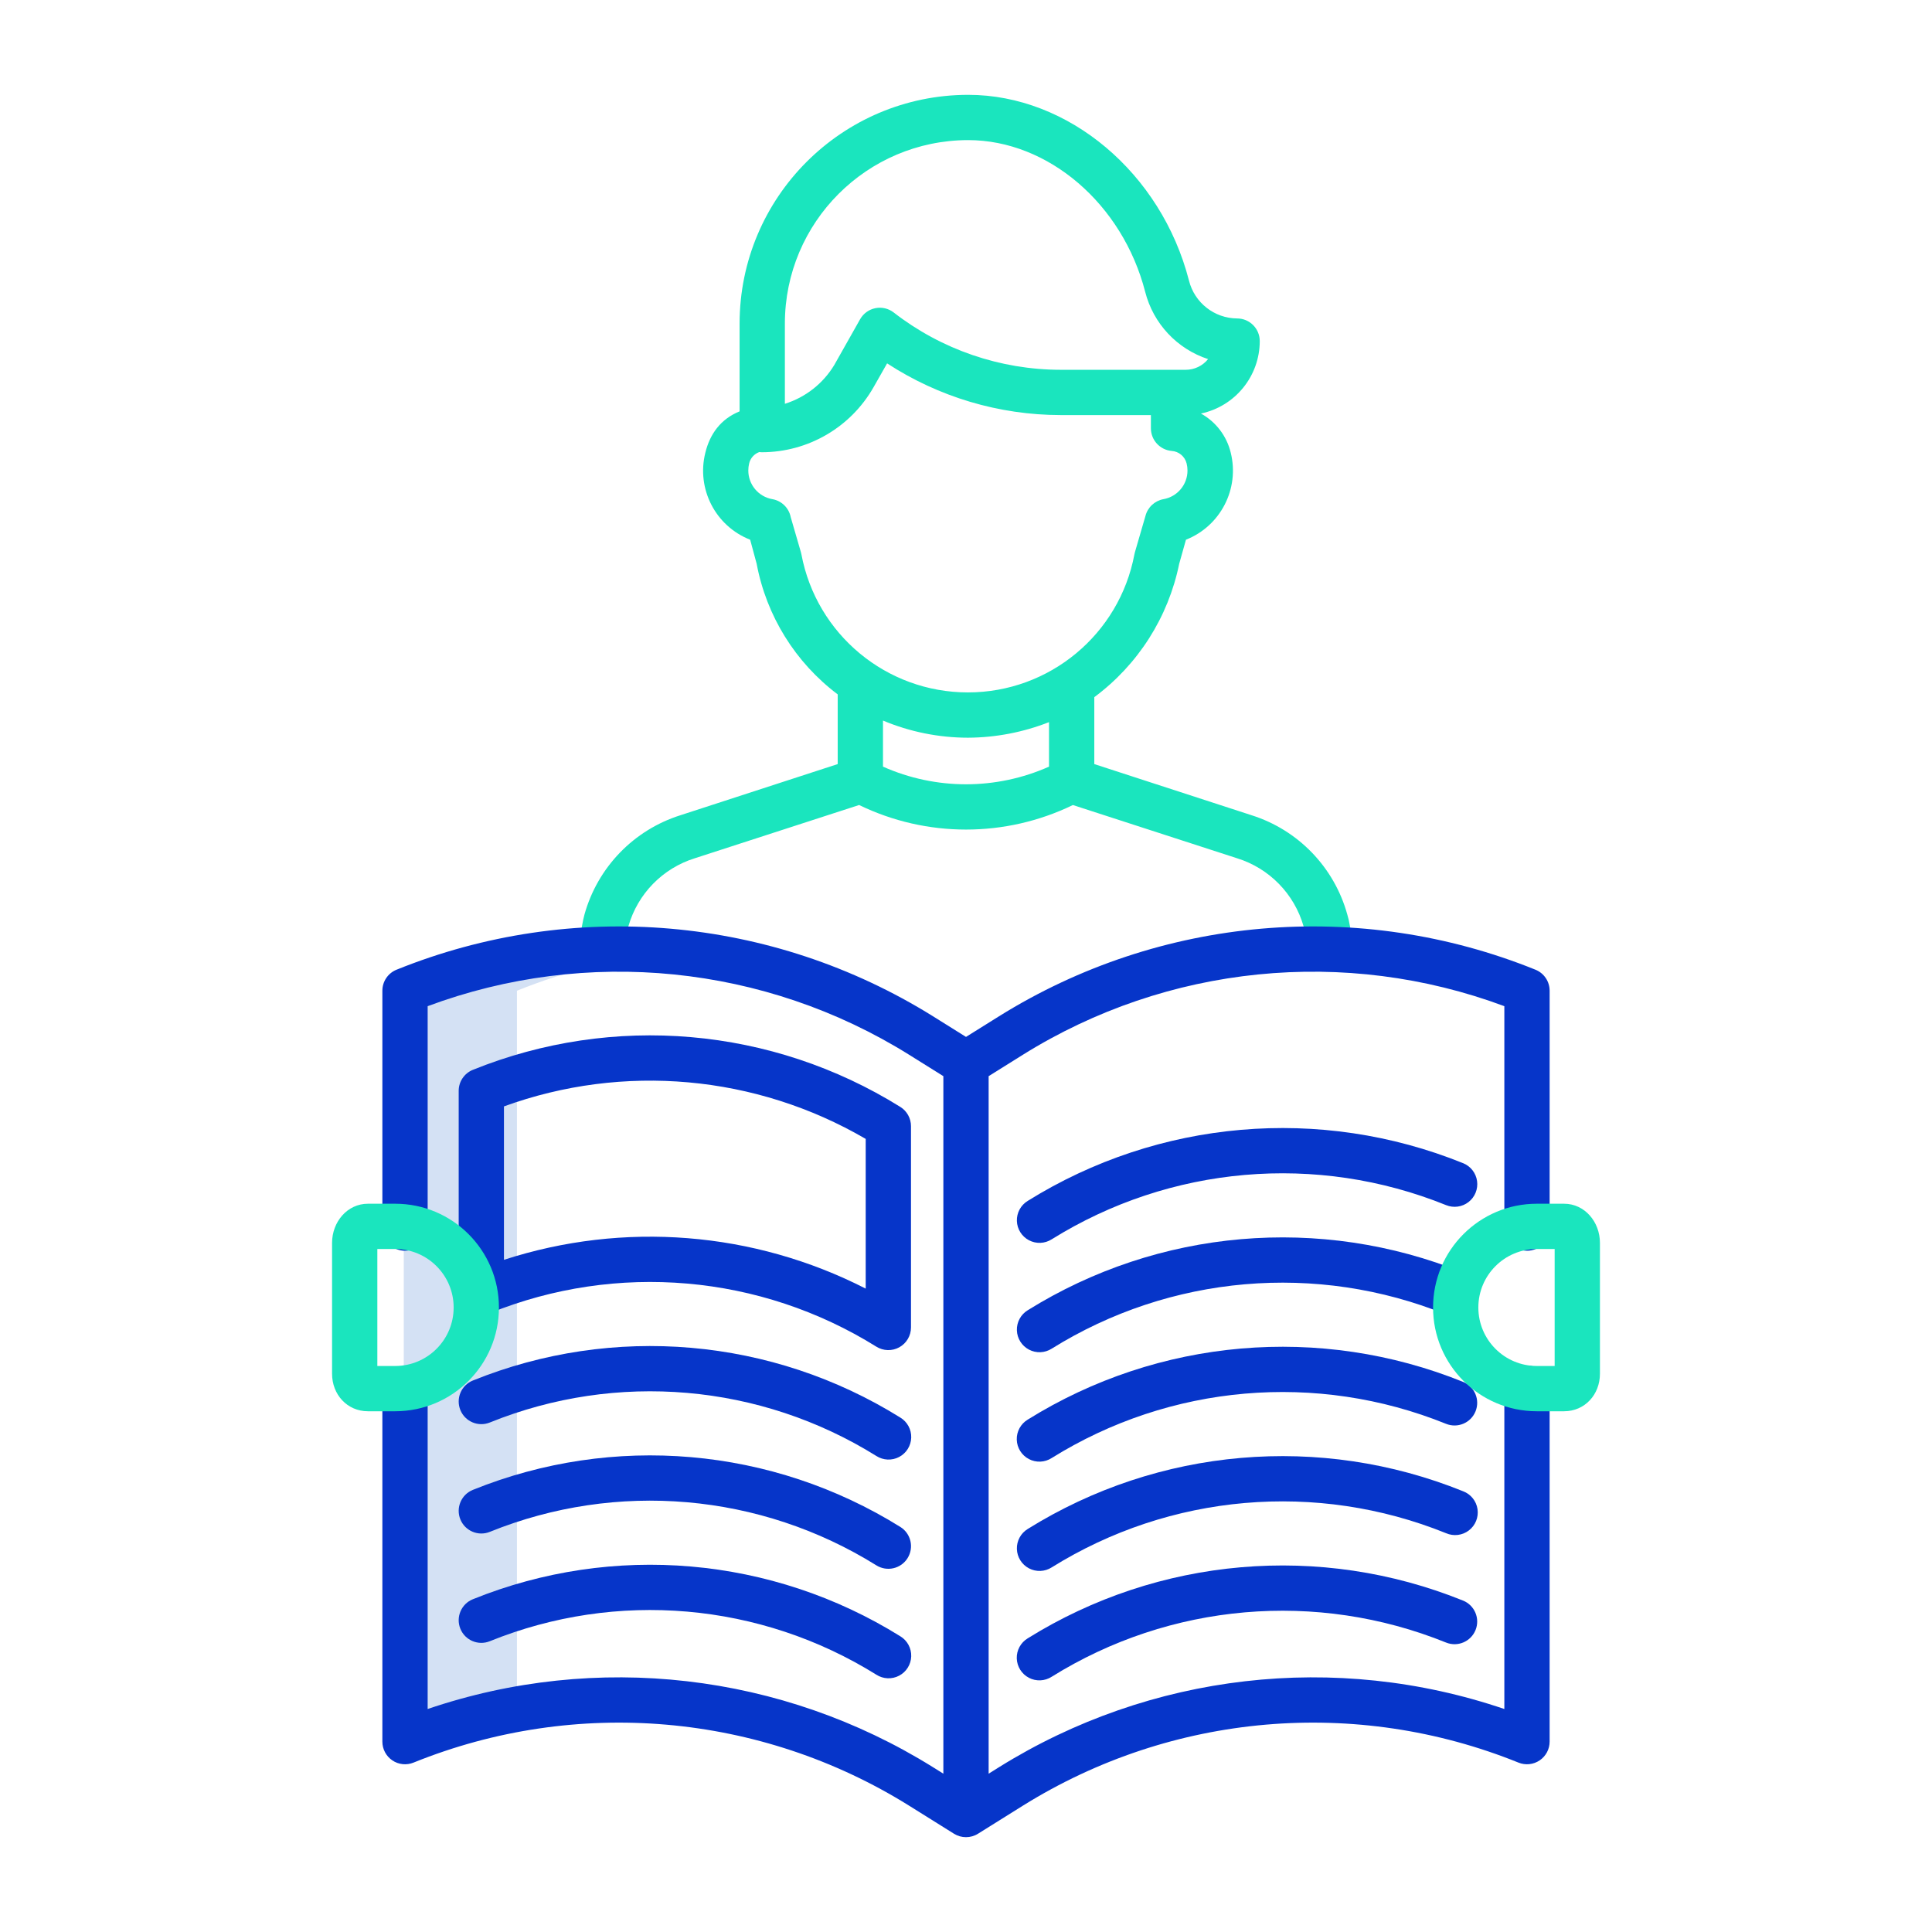
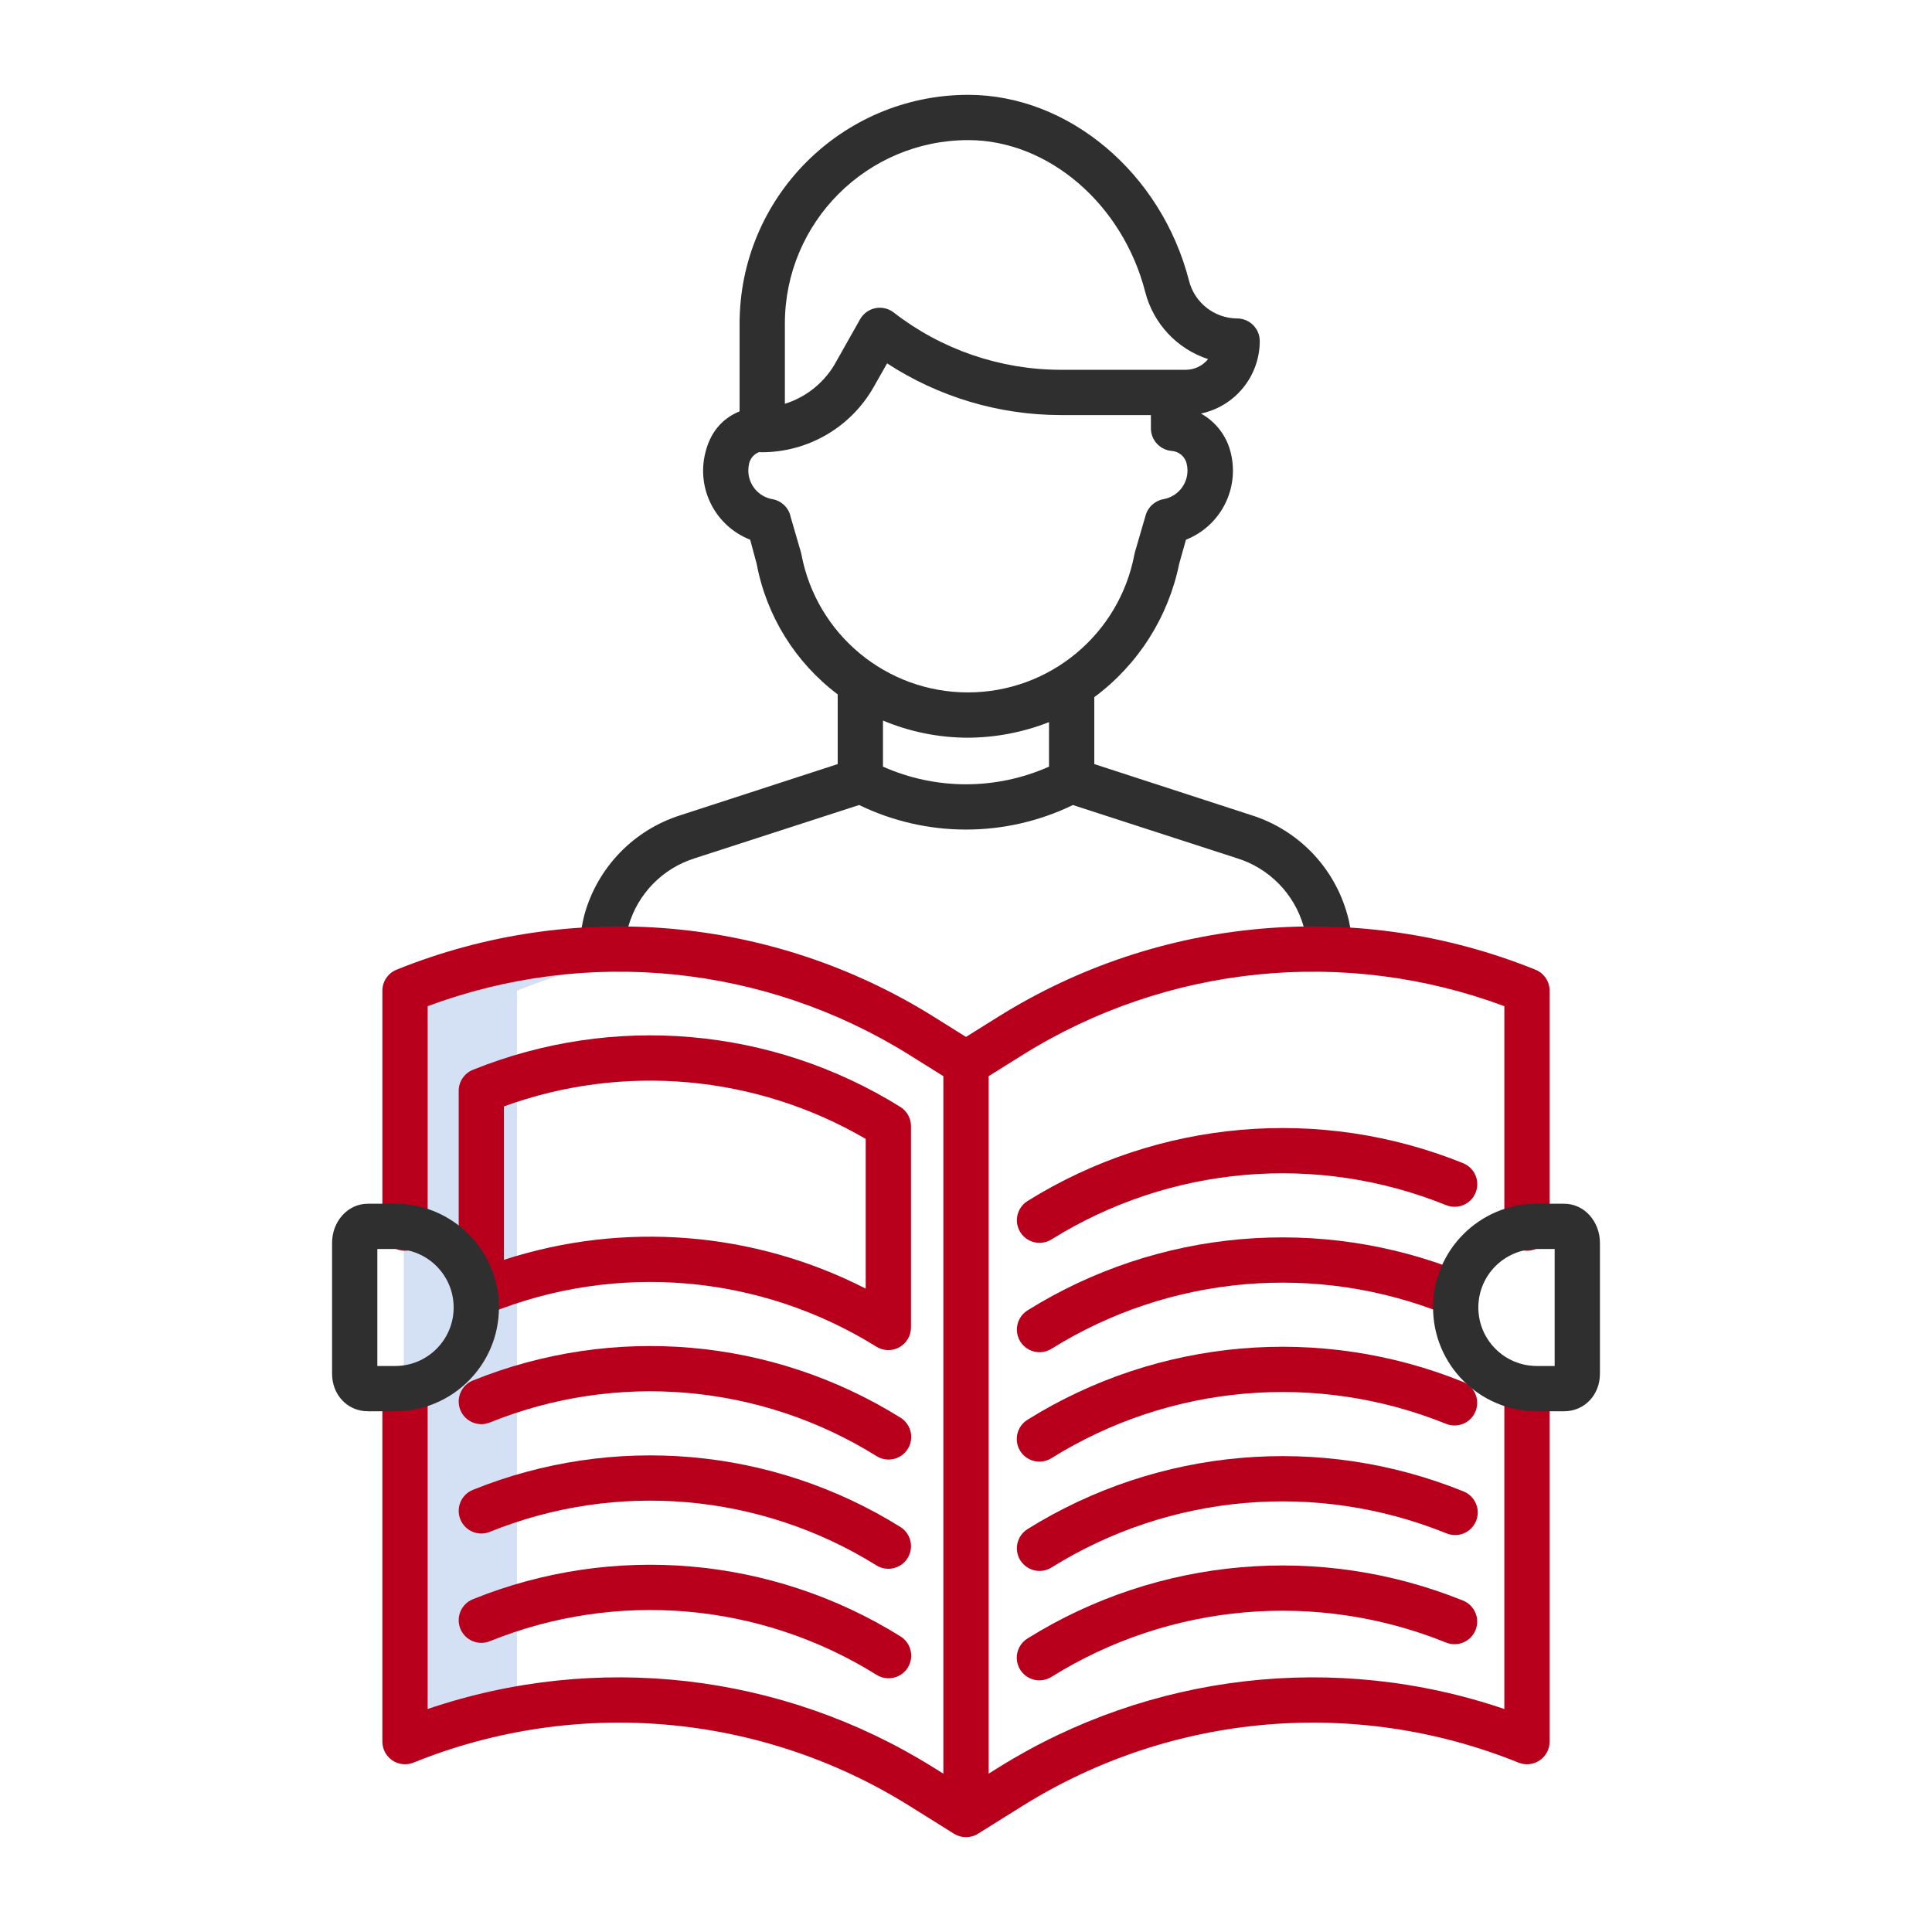
<svg xmlns="http://www.w3.org/2000/svg" id="Layer_1" height="512" viewBox="0 0 512 512" width="512" data-name="Layer 1">
  <path d="m137 262.55a152.341 152.341 0 0 1 41.987-10.341q-7.427-.737-14.907-.749c-1.46 0-3.085.02-4.545.07a152.041 152.041 0 0 0 -52.535 11.02v199a151.915 151.915 0 0 1 30-8.673z" fill="#d4e1f4" />
-   <path d="m357.038 242.323a38.3 38.3 0 0 0 -25.38-26.285l-41.658-13.548v-17.736a58.566 58.566 0 0 0 22.5-35.345l1.791-6.379a19.691 19.691 0 0 0 11.868-23.059 16.163 16.163 0 0 0 -7.9-10.378 19.645 19.645 0 0 0 15.589-19.2 6 6 0 0 0 -6-6 13.252 13.252 0 0 1 -12.76-10.048c-7.343-28.516-31.921-49.215-58.518-49.215a60.647 60.647 0 0 0 -60.57 60.621v23.262c-5 2.037-7.854 5.964-9.077 10.959a19.629 19.629 0 0 0 11.877 23.058l1.722 6.378a56.313 56.313 0 0 0 21.478 34.612v18.47l-41.658 13.548a38.39 38.39 0 0 0 -25.442 26.285c-.131.48-.223.893-.338 1.384a35.983 35.983 0 0 0 -.872 8.293h12a24.53 24.53 0 0 1 .589-5.561c.079-.339.164-.639.256-.974a26.493 26.493 0 0 1 17.637-18.03l43.505-14.1a64.907 64.907 0 0 0 56.65.007l43.505 14.106a26.518 26.518 0 0 1 17.635 18.052c.092.335.177.6.255.934a24.541 24.541 0 0 1 .59 5.566h12a35.962 35.962 0 0 0 -.905-8.3c-.114-.484-.237-.9-.369-1.377zm-149.038-156.572a48.633 48.633 0 0 1 48.57-48.621c21.206 0 40.921 16.909 46.914 40.2a25.339 25.339 0 0 0 16.674 17.838 7.628 7.628 0 0 1 -5.936 2.832h-33.16a72.28 72.28 0 0 1 -44.215-15.184 6 6 0 0 0 -8.9 1.77l-6.847 12.126a23.477 23.477 0 0 1 -13.1 10.3zm4.38 61.146q-.054-.286-.135-.567l-2.7-9.294a6 6 0 0 0 -4.853-4.752 7.707 7.707 0 0 1 -6.382-7.611 7.815 7.815 0 0 1 .22-1.849 4.211 4.211 0 0 1 2.675-3.016 6.131 6.131 0 0 0 .695.043 34.1 34.1 0 0 0 29.581-17.2l3.61-6.354a84.4 84.4 0 0 0 45.971 13.703h23.938v3.526a6.028 6.028 0 0 0 5.483 5.974 4.389 4.389 0 0 1 3.986 3.323 7.785 7.785 0 0 1 .229 1.85 7.7 7.7 0 0 1 -6.378 7.611 6.058 6.058 0 0 0 -4.773 4.483l-2.779 9.563q-.081.28-.135.566a44.9 44.9 0 0 1 -88.253 0zm21.62 56.27v-12.21a58.406 58.406 0 0 0 22.507 4.543 59.611 59.611 0 0 0 21.493-4.123v11.79a54.073 54.073 0 0 1 -44 0z" fill="#1ae5be" />
-   <g fill="#0635c9">
+   <path d="m357.038 242.323a38.3 38.3 0 0 0 -25.38-26.285l-41.658-13.548v-17.736a58.566 58.566 0 0 0 22.5-35.345l1.791-6.379a19.691 19.691 0 0 0 11.868-23.059 16.163 16.163 0 0 0 -7.9-10.378 19.645 19.645 0 0 0 15.589-19.2 6 6 0 0 0 -6-6 13.252 13.252 0 0 1 -12.76-10.048c-7.343-28.516-31.921-49.215-58.518-49.215a60.647 60.647 0 0 0 -60.57 60.621v23.262c-5 2.037-7.854 5.964-9.077 10.959a19.629 19.629 0 0 0 11.877 23.058l1.722 6.378a56.313 56.313 0 0 0 21.478 34.612v18.47l-41.658 13.548a38.39 38.39 0 0 0 -25.442 26.285c-.131.48-.223.893-.338 1.384a35.983 35.983 0 0 0 -.872 8.293h12a24.53 24.53 0 0 1 .589-5.561c.079-.339.164-.639.256-.974a26.493 26.493 0 0 1 17.637-18.03l43.505-14.1a64.907 64.907 0 0 0 56.65.007l43.505 14.106a26.518 26.518 0 0 1 17.635 18.052c.092.335.177.6.255.934a24.541 24.541 0 0 1 .59 5.566h12a35.962 35.962 0 0 0 -.905-8.3c-.114-.484-.237-.9-.369-1.377zm-149.038-156.572a48.633 48.633 0 0 1 48.57-48.621c21.206 0 40.921 16.909 46.914 40.2a25.339 25.339 0 0 0 16.674 17.838 7.628 7.628 0 0 1 -5.936 2.832h-33.16a72.28 72.28 0 0 1 -44.215-15.184 6 6 0 0 0 -8.9 1.77l-6.847 12.126a23.477 23.477 0 0 1 -13.1 10.3zm4.38 61.146q-.054-.286-.135-.567l-2.7-9.294a6 6 0 0 0 -4.853-4.752 7.707 7.707 0 0 1 -6.382-7.611 7.815 7.815 0 0 1 .22-1.849 4.211 4.211 0 0 1 2.675-3.016 6.131 6.131 0 0 0 .695.043 34.1 34.1 0 0 0 29.581-17.2l3.61-6.354a84.4 84.4 0 0 0 45.971 13.703h23.938v3.526a6.028 6.028 0 0 0 5.483 5.974 4.389 4.389 0 0 1 3.986 3.323 7.785 7.785 0 0 1 .229 1.85 7.7 7.7 0 0 1 -6.378 7.611 6.058 6.058 0 0 0 -4.773 4.483l-2.779 9.563q-.081.28-.135.566a44.9 44.9 0 0 1 -88.253 0zm21.62 56.27v-12.21a58.406 58.406 0 0 0 22.507 4.543 59.611 59.611 0 0 0 21.493-4.123v11.79a54.073 54.073 0 0 1 -44 0z" fill="#2f2f2f" />
+   <g fill="#b8001c">
    <path d="m404.668 331.463a6 6 0 0 0 6-6v-62.916a6 6 0 0 0 -3.743-5.56 157.3 157.3 0 0 0 -142.155 12.325l-8.77 5.48-8.769-5.48a157.309 157.309 0 0 0 -142.156-12.325 6 6 0 0 0 -3.743 5.56v62.916a6 6 0 0 0 12 0v-58.816a145.29 145.29 0 0 1 127.539 12.84l9.129 5.706v184.851l-2.769-1.731a157.338 157.338 0 0 0 -133.9-15.406v-84.847a6 6 0 0 0 -12 0v93.489a6 6 0 0 0 8.257 5.559 145.278 145.278 0 0 1 131.282 11.381l11.949 7.469a6 6 0 0 0 6.36 0l11.949-7.469a145.277 145.277 0 0 1 131.282-11.381 6 6 0 0 0 8.257-5.559v-93.649a6 6 0 0 0 -12 0v85.007a157.36 157.36 0 0 0 -133.9 15.406l-2.767 1.732v-184.852l9.129-5.706a145.291 145.291 0 0 1 127.539-12.84v58.816a6 6 0 0 0 6 6z" />
    <path d="m129.811 348a113.346 113.346 0 0 1 102.43 8.88 6 6 0 0 0 9.18-5.088v-53.357a6 6 0 0 0 -2.82-5.088 125.382 125.382 0 0 0 -113.3-9.823 6 6 0 0 0 -3.743 5.56v53.352a6 6 0 0 0 8.253 5.564zm3.743-54.794a113.4 113.4 0 0 1 95.867 8.616v39.674a125.479 125.479 0 0 0 -95.867-7.631z" />
    <path d="m122 373.674a6 6 0 0 0 7.816 3.3 113.343 113.343 0 0 1 102.43 8.878 6 6 0 1 0 6.36-10.175 125.388 125.388 0 0 0 -113.3-9.823 6 6 0 0 0 -3.306 7.82z" />
    <path d="m122 402.654a6 6 0 0 0 7.816 3.3 113.343 113.343 0 0 1 102.43 8.88 6 6 0 1 0 6.36-10.176 125.379 125.379 0 0 0 -113.3-9.823 6 6 0 0 0 -3.306 7.819z" />
    <path d="m122 431.636a6 6 0 0 0 7.816 3.3 113.343 113.343 0 0 1 102.43 8.879 6 6 0 1 0 6.36-10.175 125.388 125.388 0 0 0 -113.3-9.823 6 6 0 0 0 -3.306 7.819z" />
    <path d="m387.74 424.18a127.686 127.686 0 0 0 -115.391 10 6 6 0 1 0 6.359 10.175 115.648 115.648 0 0 1 104.519-9.06 6 6 0 0 0 4.513-11.119z" />
    <path d="m387.74 395.2a127.684 127.684 0 0 0 -115.391 10 6 6 0 1 0 6.359 10.176 115.652 115.652 0 0 1 104.519-9.061 6 6 0 1 0 4.513-11.115z" />
    <path d="m387.74 366.218a127.686 127.686 0 0 0 -115.391 10 6 6 0 1 0 6.359 10.175 115.651 115.651 0 0 1 104.519-9.06 6 6 0 0 0 4.513-11.119z" />
    <path d="m387.74 337.236a127.684 127.684 0 0 0 -115.391 10 6 6 0 1 0 6.359 10.176 115.655 115.655 0 0 1 104.519-9.061 6 6 0 1 0 4.513-11.119z" />
    <path d="m387.74 308.256a127.686 127.686 0 0 0 -115.391 10 6 6 0 1 0 6.359 10.176 115.651 115.651 0 0 1 104.519-9.061 6 6 0 1 0 4.513-11.119z" />
  </g>
-   <path d="m104.723 319h-7.206c-5.517 0-9.517 4.856-9.517 10.371v34.688c0 5.514 4 9.941 9.517 9.941h7.206a27.5 27.5 0 0 0 0-55zm0 43h-4.723v-31h4.723a15.5 15.5 0 0 1 0 31z" fill="#1ae5be" />
-   <path d="m414.483 319h-7.206a27.5 27.5 0 0 0 0 55h7.206c5.517 0 9.517-4.427 9.517-9.941v-34.688c0-5.515-4-10.371-9.517-10.371zm-2.483 43h-4.723a15.5 15.5 0 0 1 0-31h4.723z" fill="#1ae5be" />
+   <path d="m104.723 319h-7.206c-5.517 0-9.517 4.856-9.517 10.371v34.688c0 5.514 4 9.941 9.517 9.941h7.206a27.5 27.5 0 0 0 0-55zm0 43h-4.723v-31h4.723a15.5 15.5 0 0 1 0 31z" fill="#2f2f2f" />
+   <path d="m414.483 319h-7.206a27.5 27.5 0 0 0 0 55h7.206c5.517 0 9.517-4.427 9.517-9.941v-34.688c0-5.515-4-10.371-9.517-10.371zm-2.483 43h-4.723a15.5 15.5 0 0 1 0-31h4.723z" fill="#2f2f2f" />
</svg>
